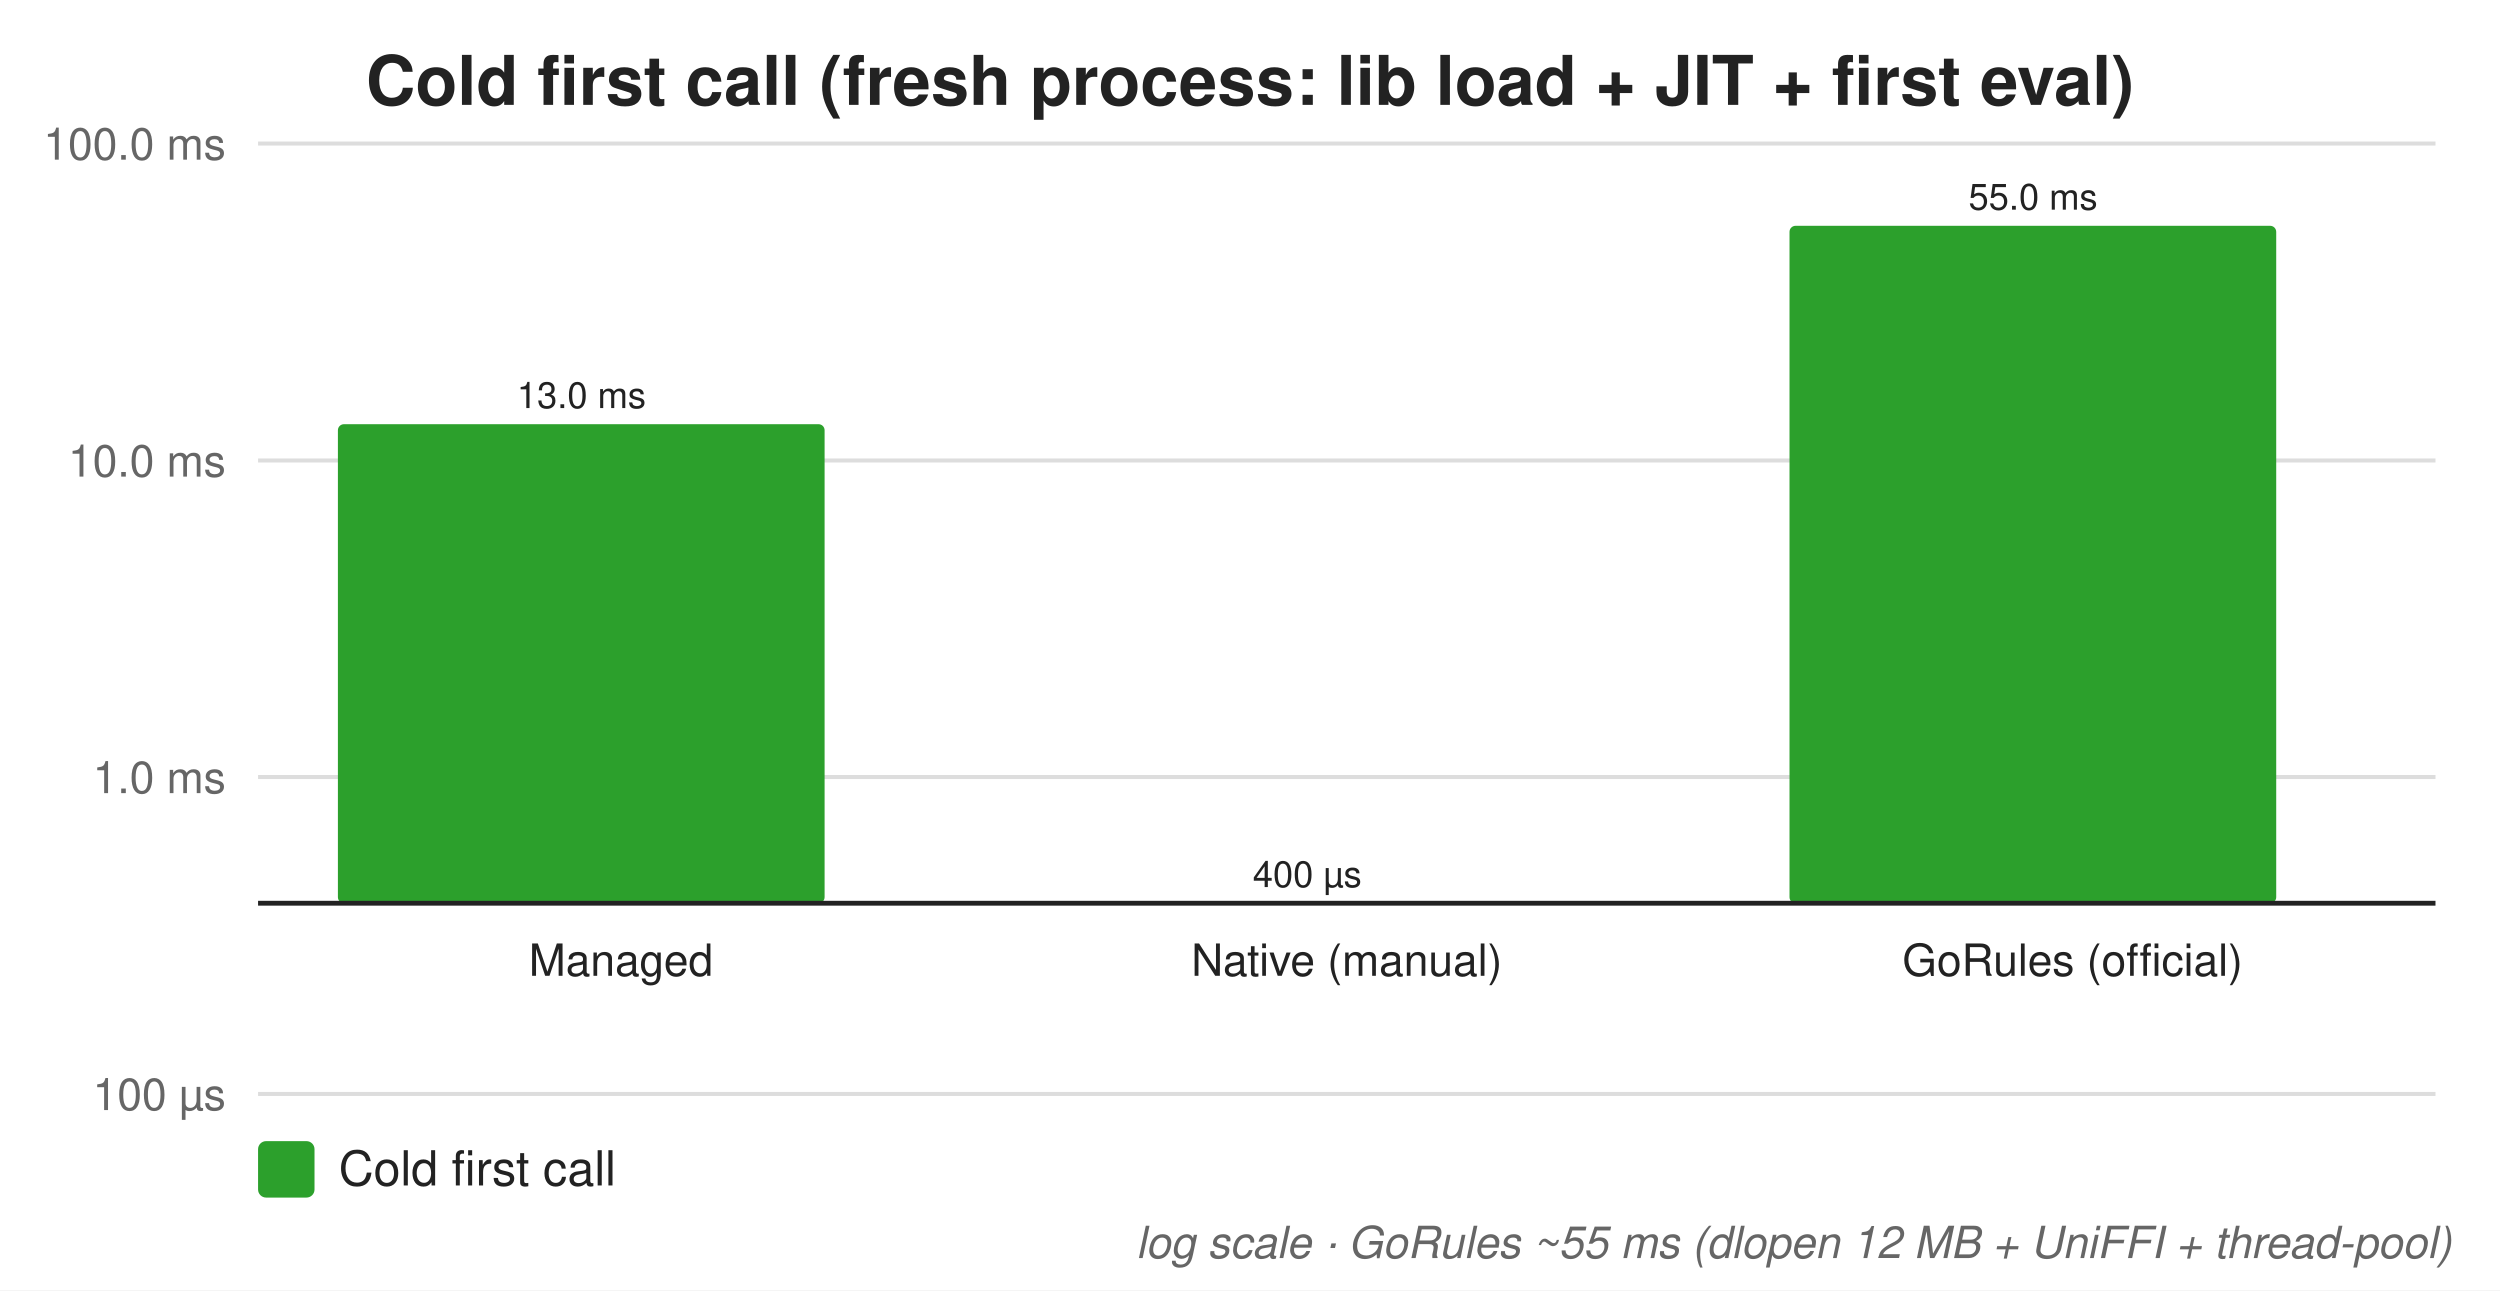
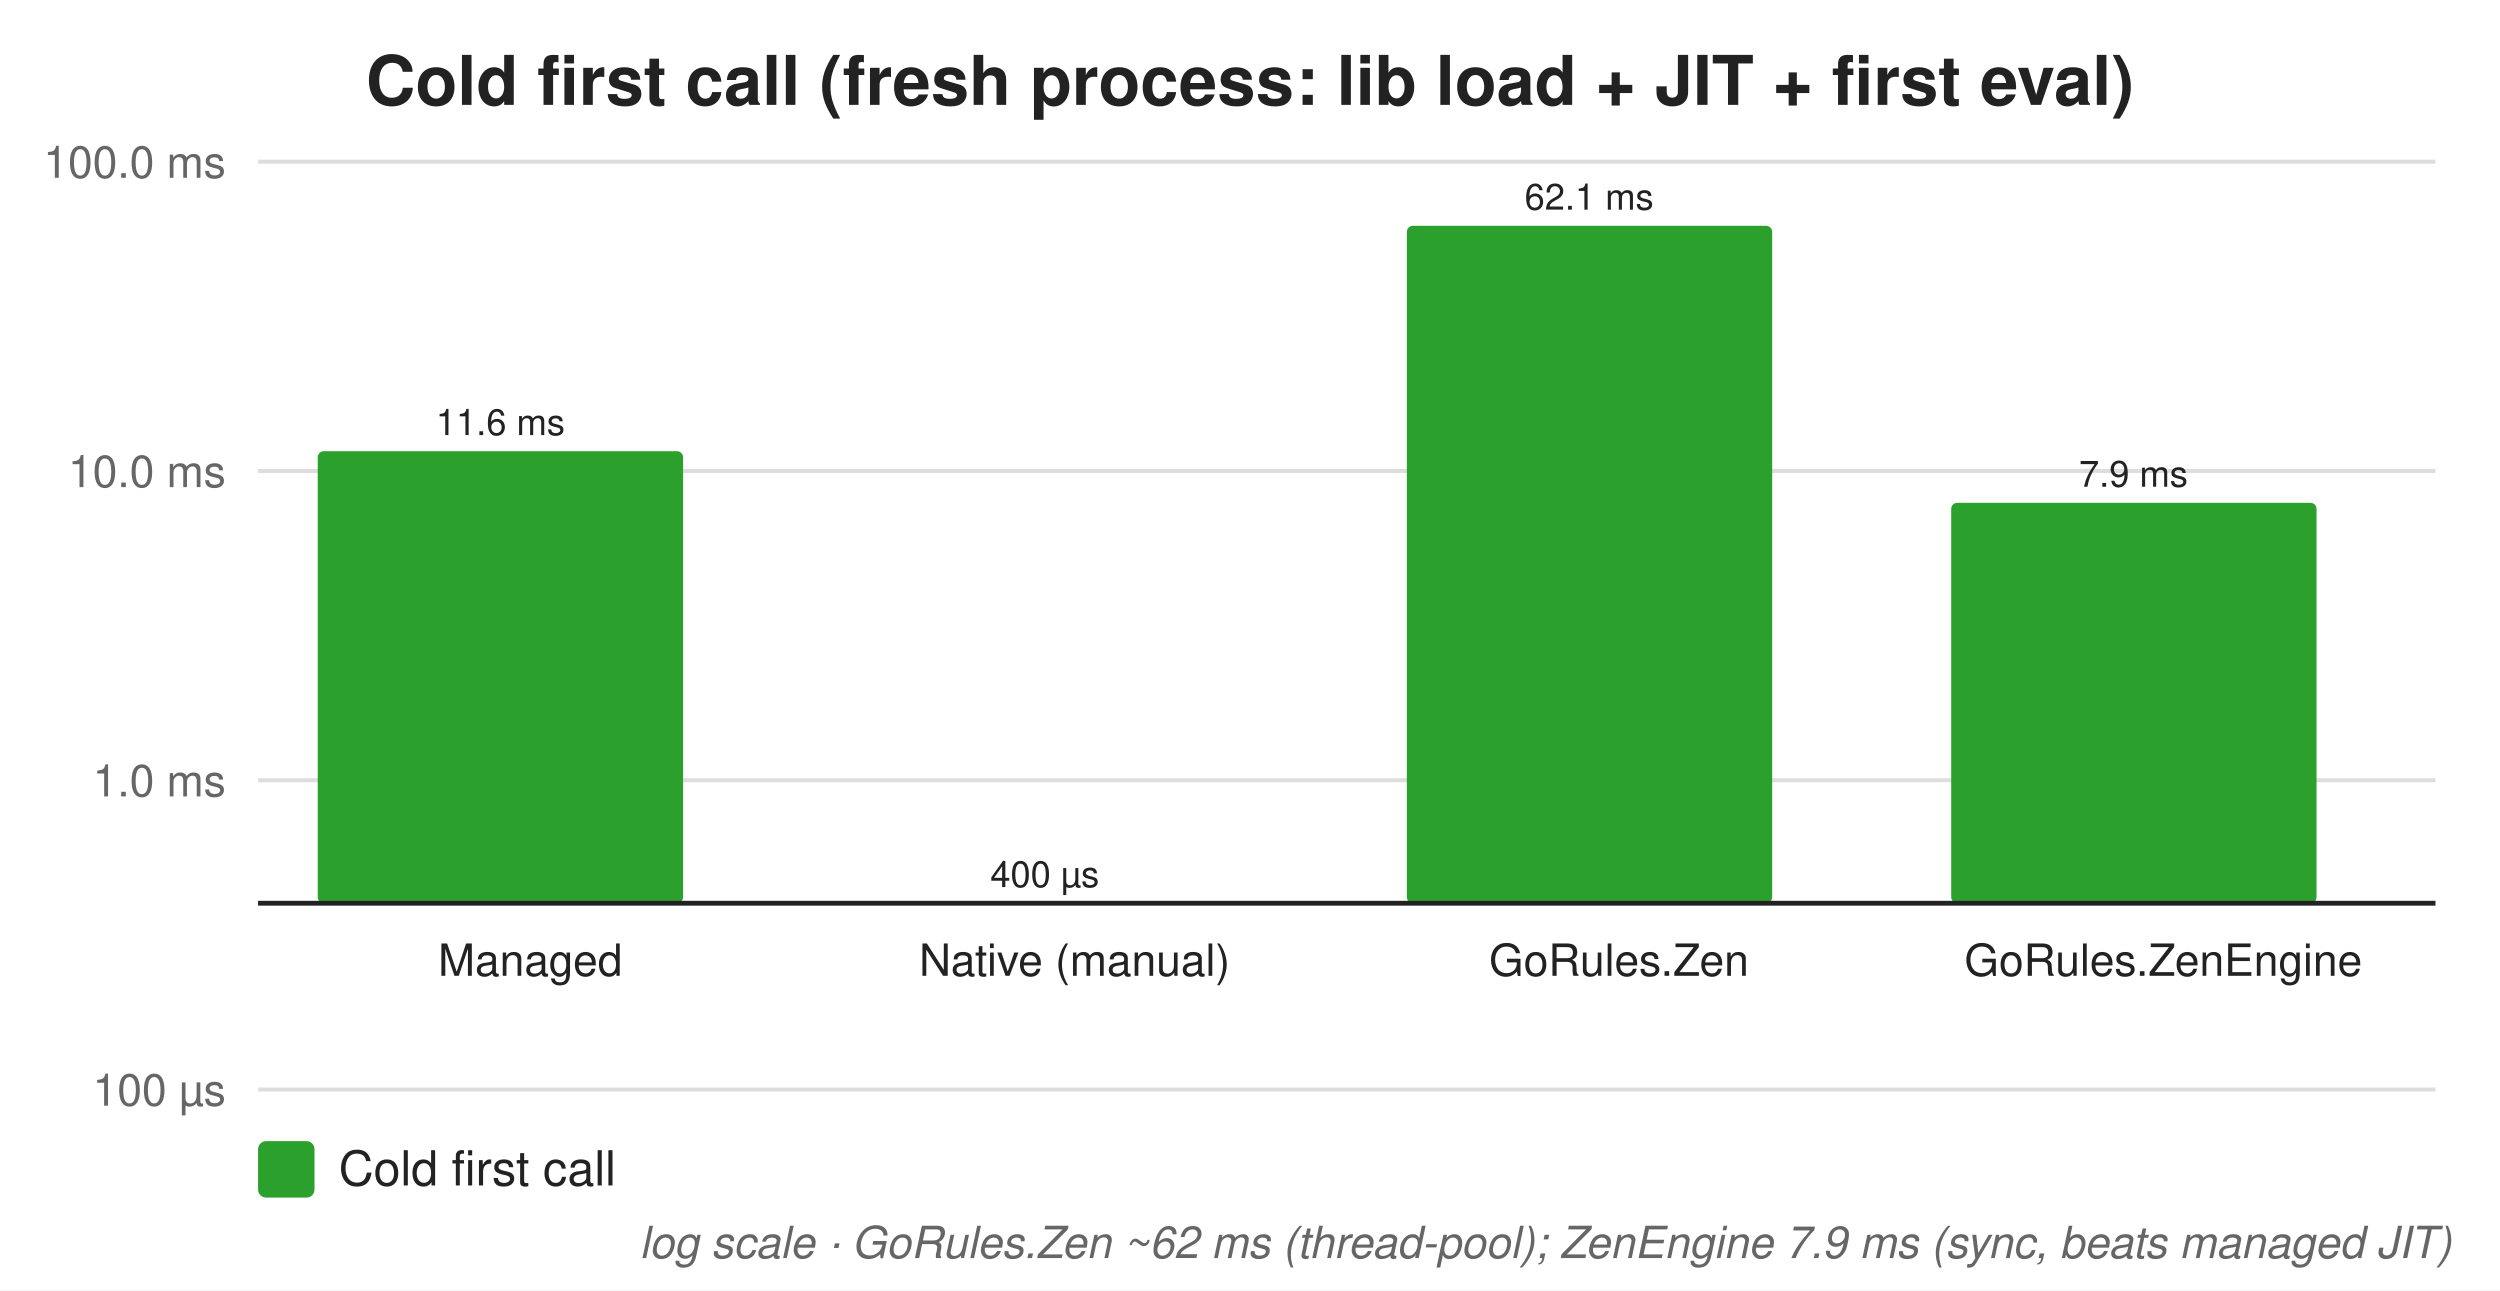
<svg xmlns="http://www.w3.org/2000/svg" width="620" height="320" viewBox="0 0 620 320" font-family="Segoe UI,Helvetica,Arial,sans-serif">
  <rect width="620" height="320" fill="#ffffff" />
  <text x="310" y="26" text-anchor="middle" font-size="17" font-weight="600" fill="#222222">Cold first call (fresh process: lib load + JIT + first eval)</text>
-   <line x1="64" y1="271.3" x2="604" y2="271.3" stroke="#dddddd" stroke-width="1" />
-   <text x="56" y="275.3" text-anchor="end" font-size="11" fill="#666666">100 µs</text>
-   <line x1="64" y1="192.7" x2="604" y2="192.7" stroke="#dddddd" stroke-width="1" />
-   <text x="56" y="196.7" text-anchor="end" font-size="11" fill="#666666">1.0 ms</text>
-   <line x1="64" y1="114.2" x2="604" y2="114.2" stroke="#dddddd" stroke-width="1" />
-   <text x="56" y="118.2" text-anchor="end" font-size="11" fill="#666666">10.0 ms</text>
-   <line x1="64" y1="35.6" x2="604" y2="35.6" stroke="#dddddd" stroke-width="1" />
-   <text x="56" y="39.6" text-anchor="end" font-size="11" fill="#666666">100.0 ms</text>
-   <rect x="83.8" y="105.2" width="120.7" height="118.8" fill="#2ca02c" rx="1.5" />
-   <text x="144.2" y="101.2" text-anchor="middle" font-size="9" fill="#222222">13.0 ms</text>
-   <text x="154.0" y="242.0" text-anchor="middle" font-size="11" fill="#222222">Managed</text>
-   <rect x="263.8" y="224.0" width="120.7" height="0.0" fill="#2ca02c" rx="1.5" />
-   <text x="324.2" y="220.0" text-anchor="middle" font-size="9" fill="#222222">400 µs</text>
-   <text x="334.0" y="242.0" text-anchor="middle" font-size="11" fill="#222222">Native (manual)</text>
-   <rect x="443.8" y="56.0" width="120.7" height="168.0" fill="#2ca02c" rx="1.5" />
-   <text x="504.2" y="52.0" text-anchor="middle" font-size="9" fill="#222222">55.0 ms</text>
-   <text x="514.0" y="242.0" text-anchor="middle" font-size="11" fill="#222222">GoRules (official)</text>
+   <line x1="64" y1="270.2" x2="604" y2="270.2" stroke="#dddddd" stroke-width="1" />
+   <text x="56" y="274.2" text-anchor="end" font-size="11" fill="#666666">100 µs</text>
+   <line x1="64" y1="193.5" x2="604" y2="193.5" stroke="#dddddd" stroke-width="1" />
+   <text x="56" y="197.5" text-anchor="end" font-size="11" fill="#666666">1.0 ms</text>
+   <line x1="64" y1="116.8" x2="604" y2="116.8" stroke="#dddddd" stroke-width="1" />
+   <text x="56" y="120.8" text-anchor="end" font-size="11" fill="#666666">10.0 ms</text>
+   <line x1="64" y1="40.1" x2="604" y2="40.1" stroke="#dddddd" stroke-width="1" />
+   <text x="56" y="44.1" text-anchor="end" font-size="11" fill="#666666">100.0 ms</text>
+   <rect x="78.8" y="111.9" width="90.6" height="112.1" fill="#2ca02c" rx="1.5" />
+   <text x="124.1" y="107.9" text-anchor="middle" font-size="9" fill="#222222">11.6 ms</text>
+   <text x="131.5" y="242.0" text-anchor="middle" font-size="11" fill="#222222">Managed</text>
+   <rect x="213.8" y="224.0" width="90.6" height="0.0" fill="#2ca02c" rx="1.5" />
+   <text x="259.1" y="220.0" text-anchor="middle" font-size="9" fill="#222222">400 µs</text>
+   <text x="266.5" y="242.0" text-anchor="middle" font-size="11" fill="#222222">Native (manual)</text>
+   <rect x="348.9" y="56.0" width="90.6" height="168.0" fill="#2ca02c" rx="1.5" />
+   <text x="394.1" y="52.0" text-anchor="middle" font-size="9" fill="#222222">62.1 ms</text>
+   <text x="401.5" y="242.0" text-anchor="middle" font-size="11" fill="#222222">GoRules.Zen</text>
+   <rect x="483.9" y="124.7" width="90.6" height="99.3" fill="#2ca02c" rx="1.5" />
+   <text x="529.1" y="120.7" text-anchor="middle" font-size="9" fill="#222222">7.9 ms</text>
+   <text x="536.5" y="242.0" text-anchor="middle" font-size="11" fill="#222222">GoRules.ZenEngine</text>
  <line x1="64" y1="224" x2="604" y2="224" stroke="#222222" stroke-width="1.2" />
  <rect x="64" y="283" width="14" height="14" fill="#2ca02c" rx="2" />
  <text x="84" y="294" font-size="12" fill="#222222">Cold first call</text>
-   <text x="608" y="312" text-anchor="end" font-size="11" font-style="italic" fill="#666666">log scale · GoRules ~55 ms (dlopen 12 MB + UniFFI + thread-pool)</text>
+   <text x="608" y="312" text-anchor="end" font-size="11" font-style="italic" fill="#666666">log scale · GoRules.Zen ~62 ms (thread-pool); ZenEngine 7.9 ms (sync, beats managed JIT)</text>
</svg>
